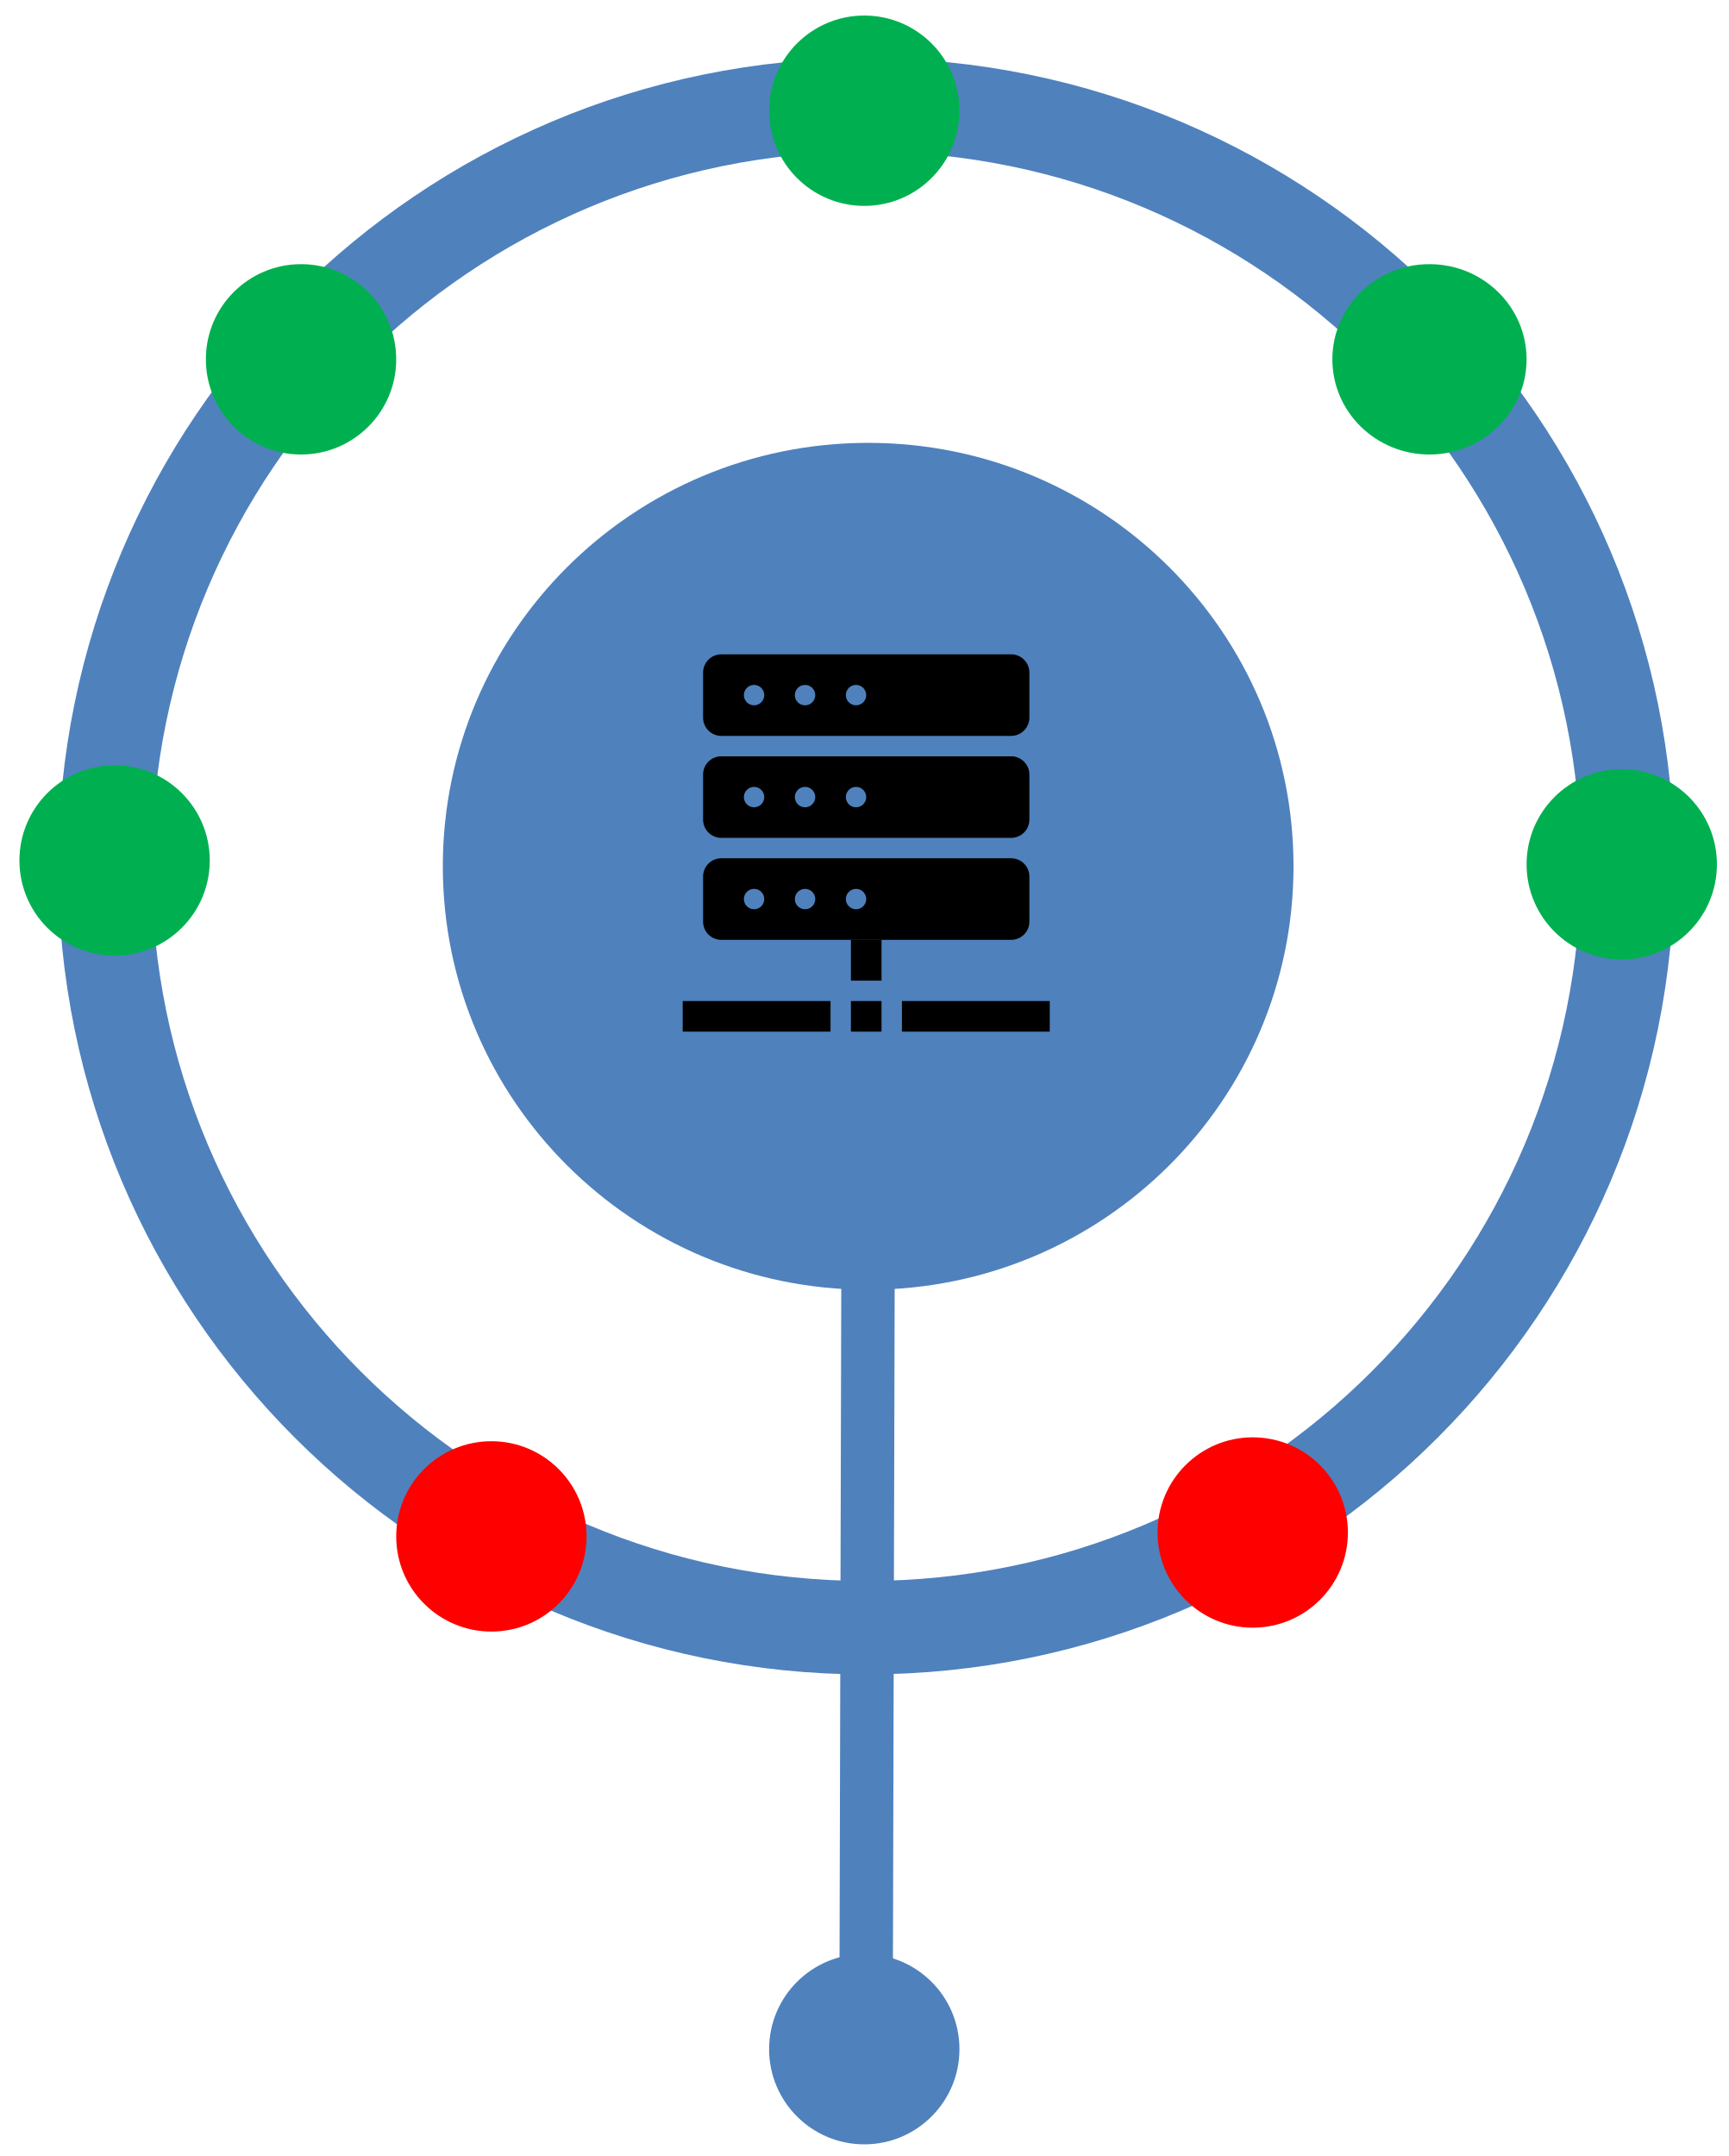
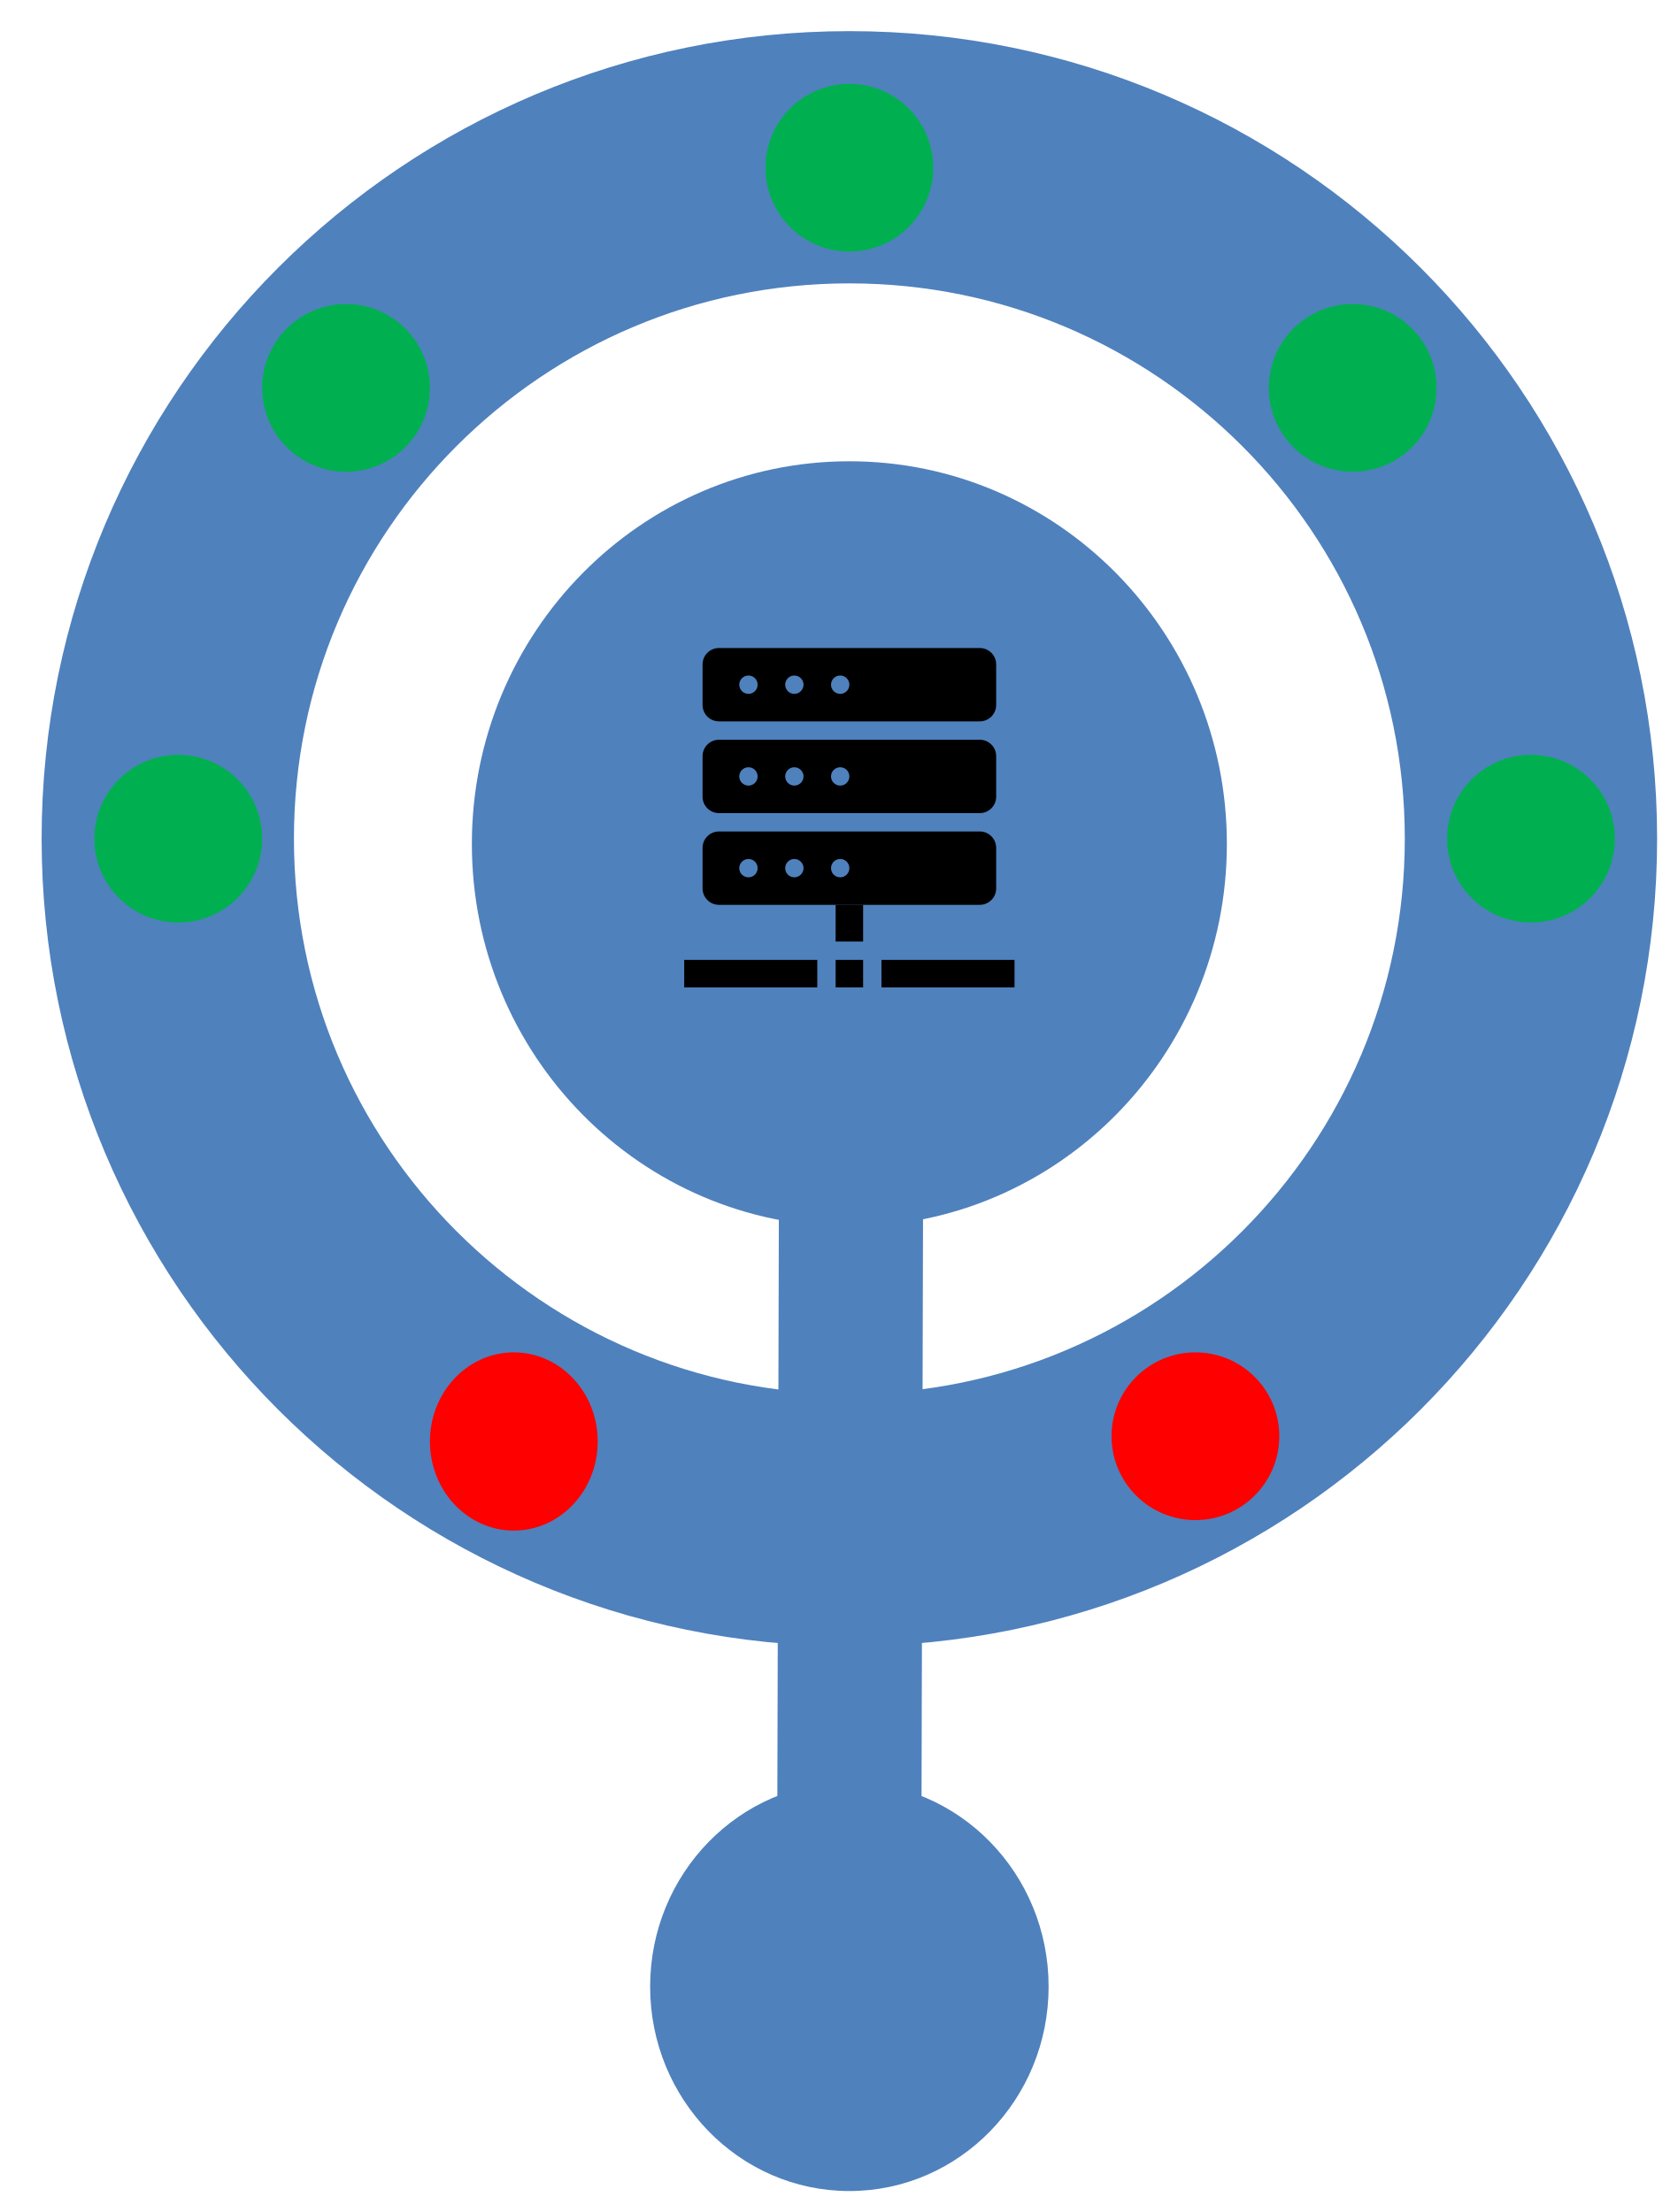
- <svg xmlns="http://www.w3.org/2000/svg" width="445" height="555" xml:space="preserve" overflow="hidden">
-   <g transform="translate(-1631 -407)">
+ <svg xmlns="http://www.w3.org/2000/svg" width="160" height="211" xml:space="preserve" overflow="hidden">
+   <g transform="translate(-1627 -403)">
    <g>
-       <path d="M1745 630C1745 569.801 1794.02 521 1854.5 521 1914.97 521 1964 569.801 1964 630 1964 690.199 1914.97 739 1854.5 739 1794.02 739 1745 690.199 1745 630Z" fill="#4F81BD" fill-rule="evenodd" fill-opacity="1" />
+       <path d="M1672 483.5C1672 463.342 1688.12 447 1708 447 1727.88 447 1744 463.342 1744 483.5 1744 503.658 1727.88 520 1708 520 1688.12 520 1672 503.658 1672 483.5Z" fill="#4F81BD" fill-rule="evenodd" fill-opacity="1" />
      <g>
        <g>
          <g>
-             <path d="M1850.06 648.938 1857.94 648.938 1857.94 659.438 1850.06 659.438Z" fill="#000000" fill-rule="nonzero" fill-opacity="1" />
-             <path d="M1850.06 664.688 1857.94 664.688 1857.94 672.563 1850.06 672.563Z" fill="#000000" fill-rule="nonzero" fill-opacity="1" />
-             <path d="M1863.19 664.688 1901.25 664.688 1901.25 672.563 1863.19 672.563Z" fill="#000000" fill-rule="nonzero" fill-opacity="1" />
-             <path d="M1806.75 664.688 1844.81 664.688 1844.81 672.563 1806.75 672.563Z" fill="#000000" fill-rule="nonzero" fill-opacity="1" />
-             <path d="M1891.3 627.938 1816.7 627.938C1814.1 627.938 1812 630.041 1812 632.636L1812 644.239C1812 646.834 1814.1 648.938 1816.7 648.938L1891.3 648.938C1893.9 648.938 1896 646.834 1896 644.239L1896 632.636C1896 630.041 1893.9 627.938 1891.3 627.938ZM1825.12 641.063C1823.68 641.063 1822.5 639.887 1822.5 638.438 1822.5 636.988 1823.68 635.813 1825.12 635.813 1826.57 635.813 1827.75 636.988 1827.75 638.438 1827.75 639.887 1826.57 641.063 1825.12 641.063ZM1838.25 641.063C1836.8 641.063 1835.62 639.887 1835.62 638.438 1835.62 636.988 1836.8 635.813 1838.25 635.813 1839.7 635.813 1840.88 636.988 1840.88 638.438 1840.88 639.887 1839.7 641.063 1838.25 641.063ZM1851.38 641.063C1849.93 641.063 1848.75 639.887 1848.75 638.438 1848.75 636.988 1849.93 635.813 1851.38 635.813 1852.82 635.813 1854 636.988 1854 638.438 1854 639.887 1852.82 641.063 1851.38 641.063Z" fill="#000000" fill-rule="nonzero" fill-opacity="1" />
-             <path d="M1891.3 601.688 1816.7 601.688C1814.1 601.688 1812 603.791 1812 606.386L1812 617.989C1812 620.584 1814.1 622.688 1816.7 622.688L1891.3 622.688C1893.9 622.688 1896 620.584 1896 617.989L1896 606.386C1896 603.791 1893.9 601.688 1891.3 601.688ZM1825.12 614.813C1823.68 614.813 1822.5 613.637 1822.5 612.188 1822.5 610.738 1823.68 609.563 1825.12 609.563 1826.57 609.563 1827.75 610.738 1827.75 612.188 1827.75 613.637 1826.57 614.813 1825.12 614.813ZM1838.25 614.813C1836.8 614.813 1835.62 613.637 1835.62 612.188 1835.62 610.738 1836.8 609.563 1838.25 609.563 1839.7 609.563 1840.88 610.738 1840.88 612.188 1840.88 613.637 1839.7 614.813 1838.25 614.813ZM1851.38 614.813C1849.93 614.813 1848.75 613.637 1848.75 612.188 1848.75 610.738 1849.93 609.563 1851.38 609.563 1852.82 609.563 1854 610.738 1854 612.188 1854 613.637 1852.82 614.813 1851.38 614.813Z" fill="#000000" fill-rule="nonzero" fill-opacity="1" />
-             <path d="M1891.3 575.438 1816.7 575.438C1814.1 575.438 1812 577.541 1812 580.136L1812 591.739C1812 594.334 1814.1 596.438 1816.7 596.438L1891.3 596.438C1893.9 596.438 1896 594.334 1896 591.739L1896 580.136C1896 577.541 1893.9 575.438 1891.3 575.438ZM1825.12 588.563C1823.68 588.563 1822.5 587.387 1822.5 585.938 1822.5 584.488 1823.68 583.312 1825.12 583.312 1826.57 583.312 1827.75 584.488 1827.75 585.938 1827.75 587.387 1826.57 588.563 1825.12 588.563ZM1838.25 588.563C1836.8 588.563 1835.62 587.387 1835.62 585.938 1835.62 584.488 1836.8 583.312 1838.25 583.312 1839.7 583.312 1840.88 584.488 1840.88 585.938 1840.88 587.387 1839.7 588.563 1838.25 588.563ZM1851.38 588.563C1849.93 588.563 1848.75 587.387 1848.75 585.938 1848.75 584.488 1849.93 583.312 1851.38 583.312 1852.82 583.312 1854 584.488 1854 585.938 1854 587.387 1852.82 588.563 1851.38 588.563Z" fill="#000000" fill-rule="nonzero" fill-opacity="1" />
+             <path d="M1706.69 489.312 1709.31 489.312 1709.31 492.812 1706.69 492.812Z" fill="#000000" fill-rule="nonzero" fill-opacity="1" />
+             <path d="M1706.69 494.562 1709.31 494.562 1709.31 497.187 1706.69 497.187Z" fill="#000000" fill-rule="nonzero" fill-opacity="1" />
+             <path d="M1711.06 494.562 1723.75 494.562 1723.75 497.187 1711.06 497.187Z" fill="#000000" fill-rule="nonzero" fill-opacity="1" />
+             <path d="M1692.25 494.562 1704.94 494.562 1704.94 497.187 1692.25 497.187Z" fill="#000000" fill-rule="nonzero" fill-opacity="1" />
+             <path d="M1720.43 482.312 1695.57 482.312C1694.7 482.312 1694 483.014 1694 483.879L1694 487.746C1694 488.611 1694.7 489.312 1695.57 489.312L1720.43 489.312C1721.3 489.312 1722 488.611 1722 487.746L1722 483.879C1722 483.014 1721.3 482.312 1720.43 482.312ZM1698.38 486.687C1697.89 486.687 1697.5 486.296 1697.5 485.812 1697.5 485.329 1697.89 484.937 1698.38 484.937 1698.86 484.937 1699.25 485.329 1699.25 485.812 1699.25 486.296 1698.86 486.687 1698.38 486.687ZM1702.75 486.687C1702.27 486.687 1701.88 486.296 1701.88 485.812 1701.88 485.329 1702.27 484.937 1702.75 484.937 1703.23 484.937 1703.63 485.329 1703.63 485.812 1703.63 486.296 1703.23 486.687 1702.75 486.687ZM1707.13 486.687C1706.64 486.687 1706.25 486.296 1706.25 485.812 1706.25 485.329 1706.64 484.937 1707.13 484.937 1707.61 484.937 1708 485.329 1708 485.812 1708 486.296 1707.61 486.687 1707.13 486.687Z" fill="#000000" fill-rule="nonzero" fill-opacity="1" />
+             <path d="M1720.43 473.562 1695.57 473.562C1694.7 473.562 1694 474.264 1694 475.129L1694 478.996C1694 479.861 1694.7 480.562 1695.57 480.562L1720.43 480.562C1721.3 480.562 1722 479.861 1722 478.996L1722 475.129C1722 474.264 1721.3 473.562 1720.43 473.562ZM1698.38 477.937C1697.89 477.937 1697.5 477.546 1697.5 477.062 1697.5 476.579 1697.89 476.187 1698.38 476.187 1698.86 476.187 1699.25 476.579 1699.25 477.062 1699.25 477.546 1698.86 477.937 1698.38 477.937ZM1702.75 477.937C1702.27 477.937 1701.88 477.546 1701.88 477.062 1701.88 476.579 1702.27 476.187 1702.75 476.187 1703.23 476.187 1703.63 476.579 1703.63 477.062 1703.63 477.546 1703.23 477.937 1702.75 477.937ZM1707.13 477.937C1706.64 477.937 1706.25 477.546 1706.25 477.062 1706.25 476.579 1706.64 476.187 1707.13 476.187 1707.61 476.187 1708 476.579 1708 477.062 1708 477.546 1707.61 477.937 1707.13 477.937Z" fill="#000000" fill-rule="nonzero" fill-opacity="1" />
+             <path d="M1720.43 464.812 1695.57 464.812C1694.7 464.812 1694 465.514 1694 466.379L1694 470.246C1694 471.111 1694.7 471.812 1695.57 471.812L1720.43 471.812C1721.3 471.812 1722 471.111 1722 470.246L1722 466.379C1722 465.514 1721.3 464.812 1720.43 464.812ZM1698.38 469.187C1697.89 469.187 1697.5 468.796 1697.5 468.312 1697.5 467.829 1697.89 467.437 1698.38 467.437 1698.86 467.437 1699.25 467.829 1699.25 468.312 1699.25 468.796 1698.86 469.187 1698.38 469.187ZM1702.75 469.187C1702.27 469.187 1701.88 468.796 1701.88 468.312 1701.88 467.829 1702.27 467.437 1702.75 467.437 1703.23 467.437 1703.63 467.829 1703.63 468.312 1703.63 468.796 1703.23 469.187 1702.75 469.187ZM1707.13 469.187C1706.64 469.187 1706.25 468.796 1706.25 468.312 1706.25 467.829 1706.64 467.437 1707.13 467.437 1707.61 467.437 1708 467.829 1708 468.312 1708 468.796 1707.61 469.187 1707.13 469.187Z" fill="#000000" fill-rule="nonzero" fill-opacity="1" />
          </g>
        </g>
      </g>
-       <path d="M1658 630C1658 521.752 1745.75 434 1854 434 1962.25 434 2050 521.752 2050 630 2050 738.248 1962.25 826 1854 826 1745.75 826 1658 738.248 1658 630Z" stroke="#4F81BD" stroke-width="24.062" stroke-linecap="butt" stroke-linejoin="round" stroke-miterlimit="10" stroke-opacity="1" fill="none" fill-rule="evenodd" />
-       <path d="M1829 435.5C1829 421.969 1839.97 411 1853.5 411 1867.03 411 1878 421.969 1878 435.5 1878 449.031 1867.03 460 1853.5 460 1839.97 460 1829 449.031 1829 435.5Z" fill="#00B050" fill-rule="evenodd" fill-opacity="1" />
-       <path d="M1929 801.5C1929 787.969 1939.97 777 1953.5 777 1967.03 777 1978 787.969 1978 801.5 1978 815.031 1967.03 826 1953.5 826 1939.97 826 1929 815.031 1929 801.5Z" fill="#FF0000" fill-rule="evenodd" fill-opacity="1" />
-       <path d="M2024 629.5C2024 615.969 2034.97 605 2048.5 605 2062.03 605 2073 615.969 2073 629.5 2073 643.031 2062.03 654 2048.5 654 2034.97 654 2024 643.031 2024 629.5Z" fill="#00B050" fill-rule="evenodd" fill-opacity="1" />
-       <path d="M1684 499.5C1684 485.969 1694.97 475 1708.5 475 1722.03 475 1733 485.969 1733 499.5 1733 513.031 1722.03 524 1708.5 524 1694.97 524 1684 513.031 1684 499.5Z" fill="#00B050" fill-rule="evenodd" fill-opacity="1" />
-       <path d="M1733 802.5C1733 788.969 1743.97 778 1757.5 778 1771.03 778 1782 788.969 1782 802.5 1782 816.031 1771.03 827 1757.5 827 1743.97 827 1733 816.031 1733 802.5Z" fill="#FF0000" fill-rule="evenodd" fill-opacity="1" />
-       <path d="M1636 628.5C1636 614.969 1646.97 604 1660.5 604 1674.03 604 1685 614.969 1685 628.5 1685 642.031 1674.03 653 1660.5 653 1646.97 653 1636 642.031 1636 628.5Z" fill="#00B050" fill-rule="evenodd" fill-opacity="1" />
-       <path d="M1829 934.5C1829 920.969 1839.97 910 1853.5 910 1867.03 910 1878 920.969 1878 934.5 1878 948.031 1867.03 959 1853.5 959 1839.97 959 1829 948.031 1829 934.5Z" fill="#4F81BD" fill-rule="evenodd" fill-opacity="1" />
-       <path d="M0 0 0.45 174.091" stroke="#4F81BD" stroke-width="13.75" stroke-linecap="butt" stroke-linejoin="round" stroke-miterlimit="10" stroke-opacity="1" fill="none" fill-rule="evenodd" transform="matrix(-1 0 0 1 1854.45 738)" />
-       <path d="M1974 499.5C1974 485.969 1985.19 475 1999 475 2012.81 475 2024 485.969 2024 499.5 2024 513.031 2012.81 524 1999 524 1985.19 524 1974 513.031 1974 499.5Z" fill="#00B050" fill-rule="evenodd" fill-opacity="1" />
+       <path d="M1643 483C1643 447.101 1672.1 418 1708 418 1743.9 418 1773 447.101 1773 483 1773 518.898 1743.9 548 1708 548 1672.1 548 1643 518.898 1643 483Z" stroke="#4F81BD" stroke-width="24.062" stroke-linecap="butt" stroke-linejoin="round" stroke-miterlimit="10" stroke-opacity="1" fill="none" fill-rule="evenodd" />
+       <path d="M1700 419C1700 414.582 1703.58 411 1708 411 1712.42 411 1716 414.582 1716 419 1716 423.418 1712.42 427 1708 427 1703.58 427 1700 423.418 1700 419Z" fill="#00B050" fill-rule="evenodd" fill-opacity="1" />
+       <path d="M1733 540C1733 535.582 1736.58 532 1741 532 1745.42 532 1749 535.582 1749 540 1749 544.418 1745.42 548 1741 548 1736.58 548 1733 544.418 1733 540Z" fill="#FF0000" fill-rule="evenodd" fill-opacity="1" />
+       <path d="M1765 483C1765 478.582 1768.58 475 1773 475 1777.42 475 1781 478.582 1781 483 1781 487.418 1777.42 491 1773 491 1768.58 491 1765 487.418 1765 483Z" fill="#00B050" fill-rule="evenodd" fill-opacity="1" />
+       <path d="M1652 440C1652 435.582 1655.58 432 1660 432 1664.42 432 1668 435.582 1668 440 1668 444.418 1664.42 448 1660 448 1655.58 448 1652 444.418 1652 440Z" fill="#00B050" fill-rule="evenodd" fill-opacity="1" />
+       <path d="M1668 540.5C1668 535.806 1671.58 532 1676 532 1680.42 532 1684 535.806 1684 540.5 1684 545.194 1680.42 549 1676 549 1671.58 549 1668 545.194 1668 540.5Z" fill="#FF0000" fill-rule="evenodd" fill-opacity="1" />
+       <path d="M1636 483C1636 478.582 1639.58 475 1644 475 1648.42 475 1652 478.582 1652 483 1652 487.418 1648.42 491 1644 491 1639.58 491 1636 487.418 1636 483Z" fill="#00B050" fill-rule="evenodd" fill-opacity="1" />
+       <path d="M1689 592.5C1689 581.73 1697.51 573 1708 573 1718.49 573 1727 581.73 1727 592.5 1727 603.269 1718.49 612 1708 612 1697.51 612 1689 603.269 1689 592.5Z" fill="#4F81BD" fill-rule="evenodd" fill-opacity="1" />
+       <path d="M0 0 0.149 57.746" stroke="#4F81BD" stroke-width="13.75" stroke-linecap="butt" stroke-linejoin="round" stroke-miterlimit="10" stroke-opacity="1" fill="none" fill-rule="evenodd" transform="matrix(-1 0 0 1 1708.15 519)" />
+       <path d="M1748 440C1748 435.582 1751.58 432 1756 432 1760.42 432 1764 435.582 1764 440 1764 444.418 1760.42 448 1756 448 1751.58 448 1748 444.418 1748 440Z" fill="#00B050" fill-rule="evenodd" fill-opacity="1" />
    </g>
  </g>
</svg>
